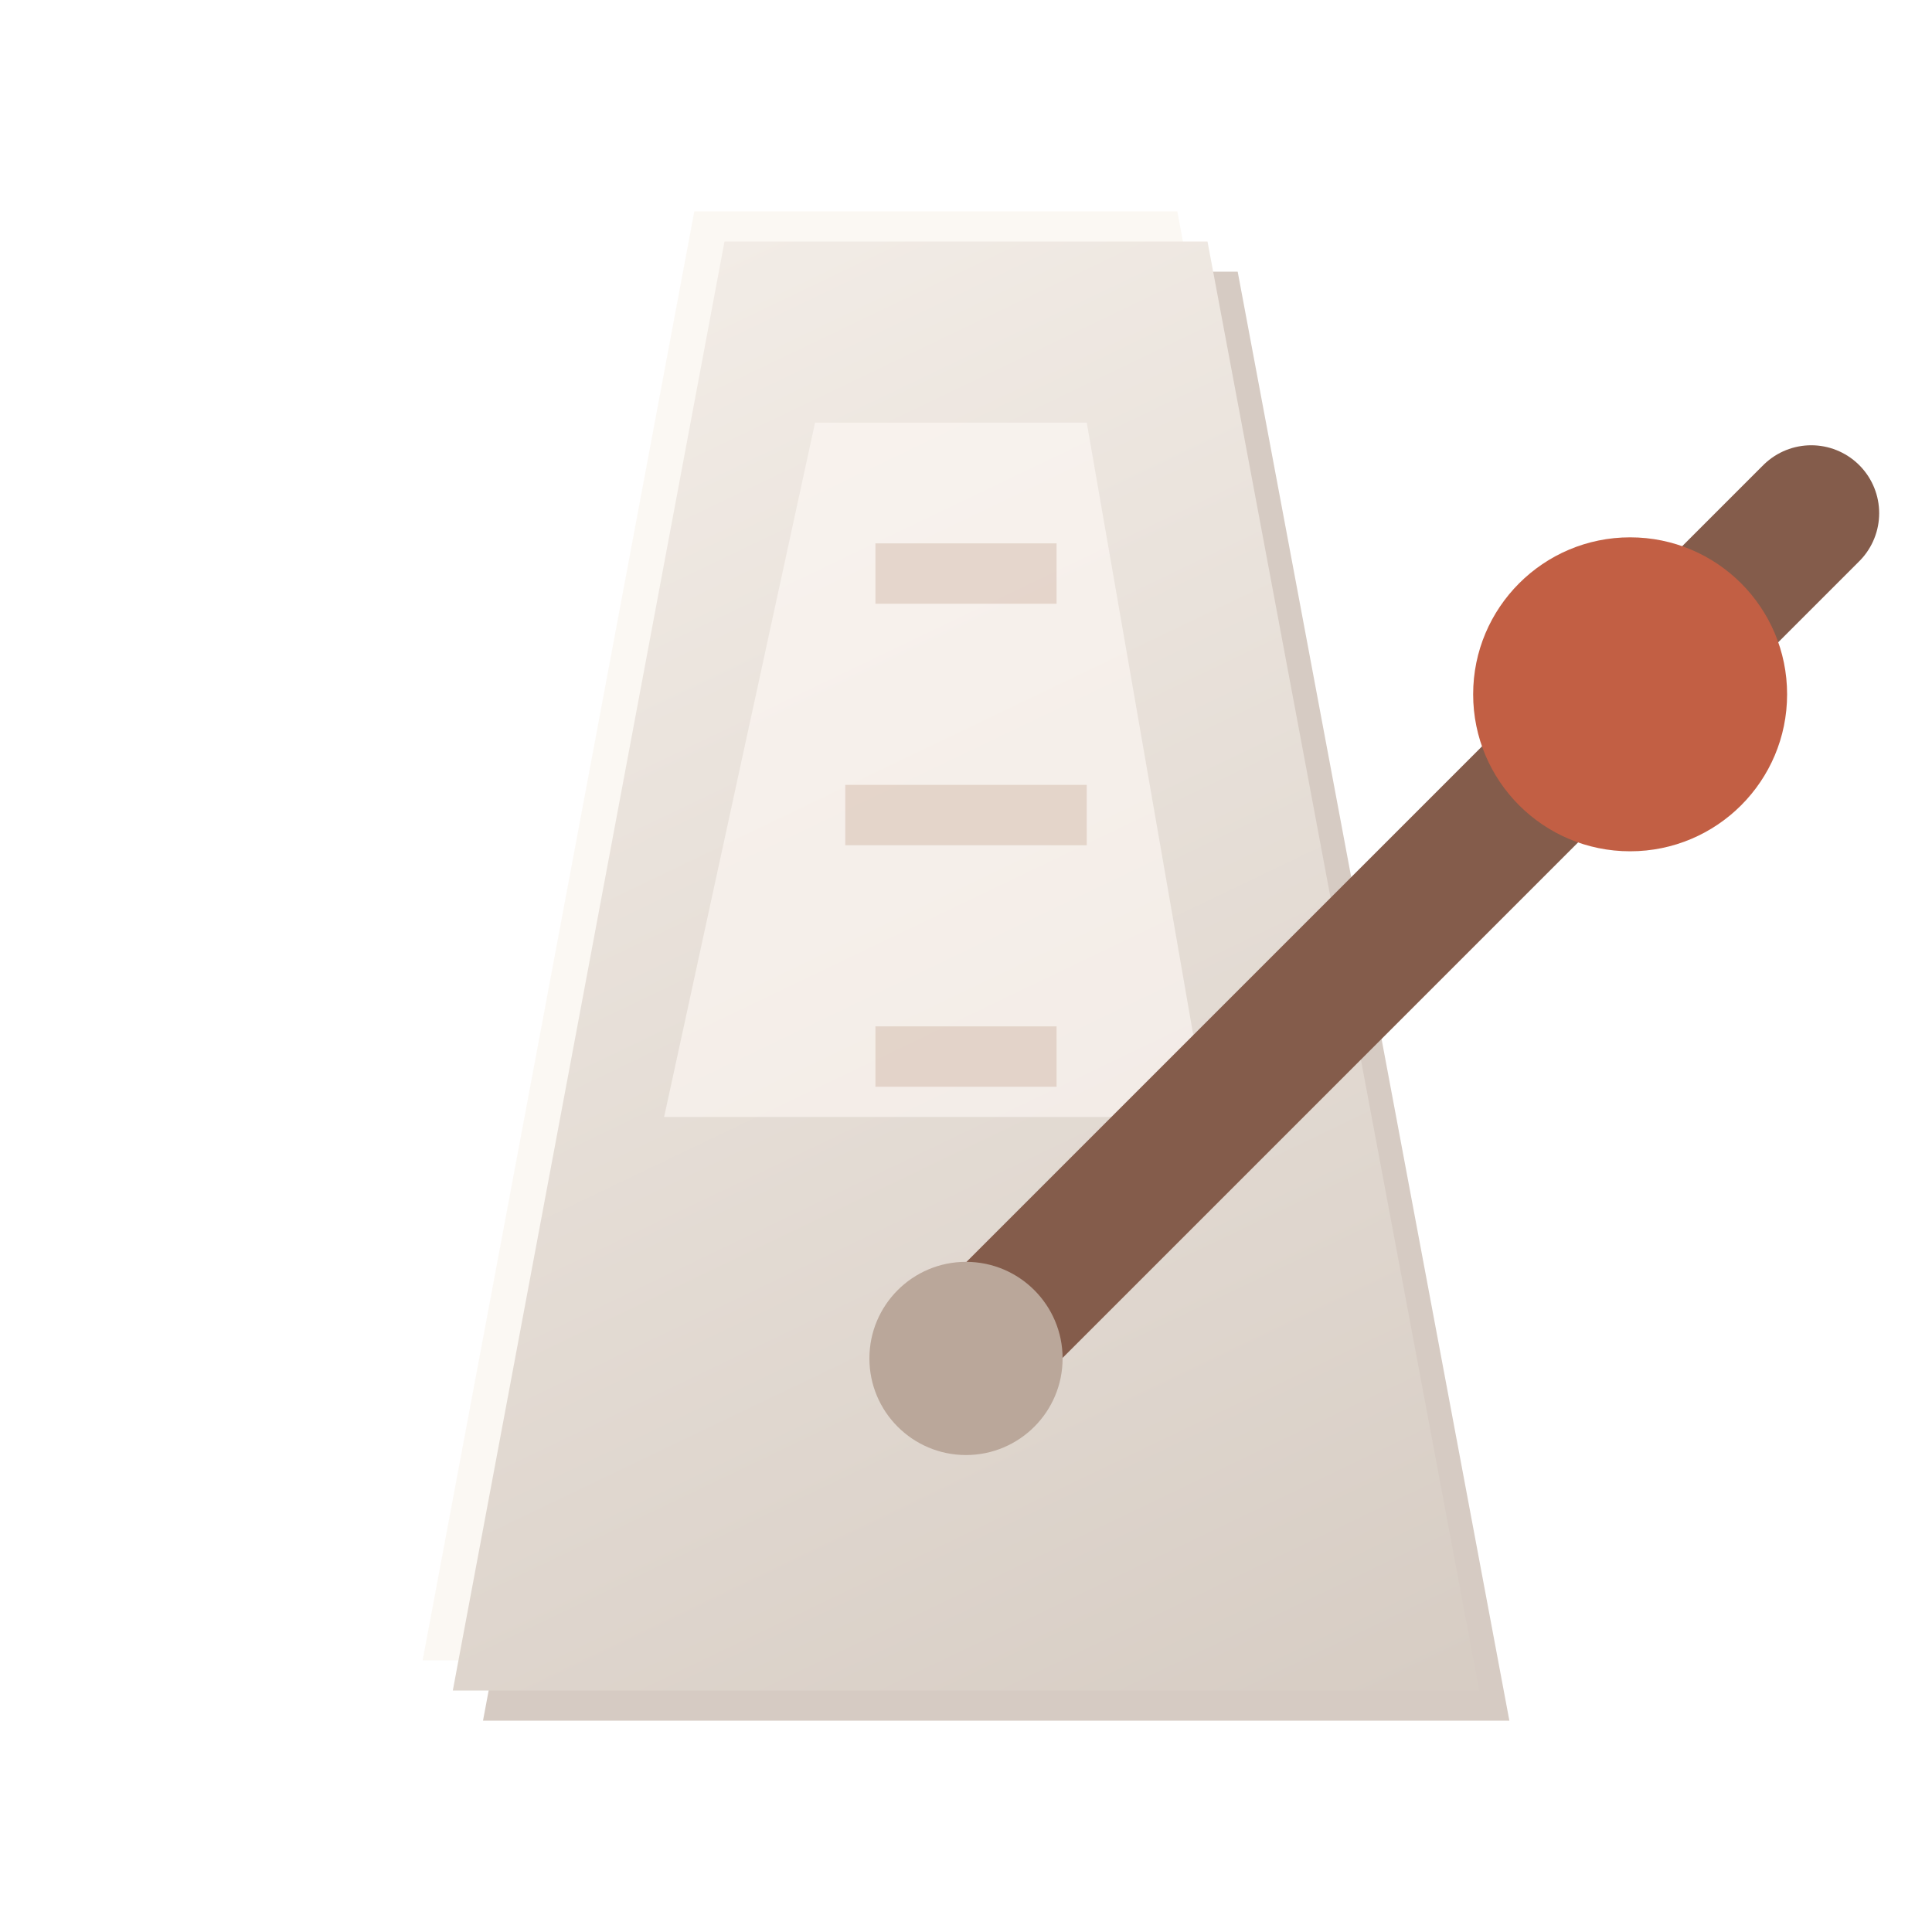
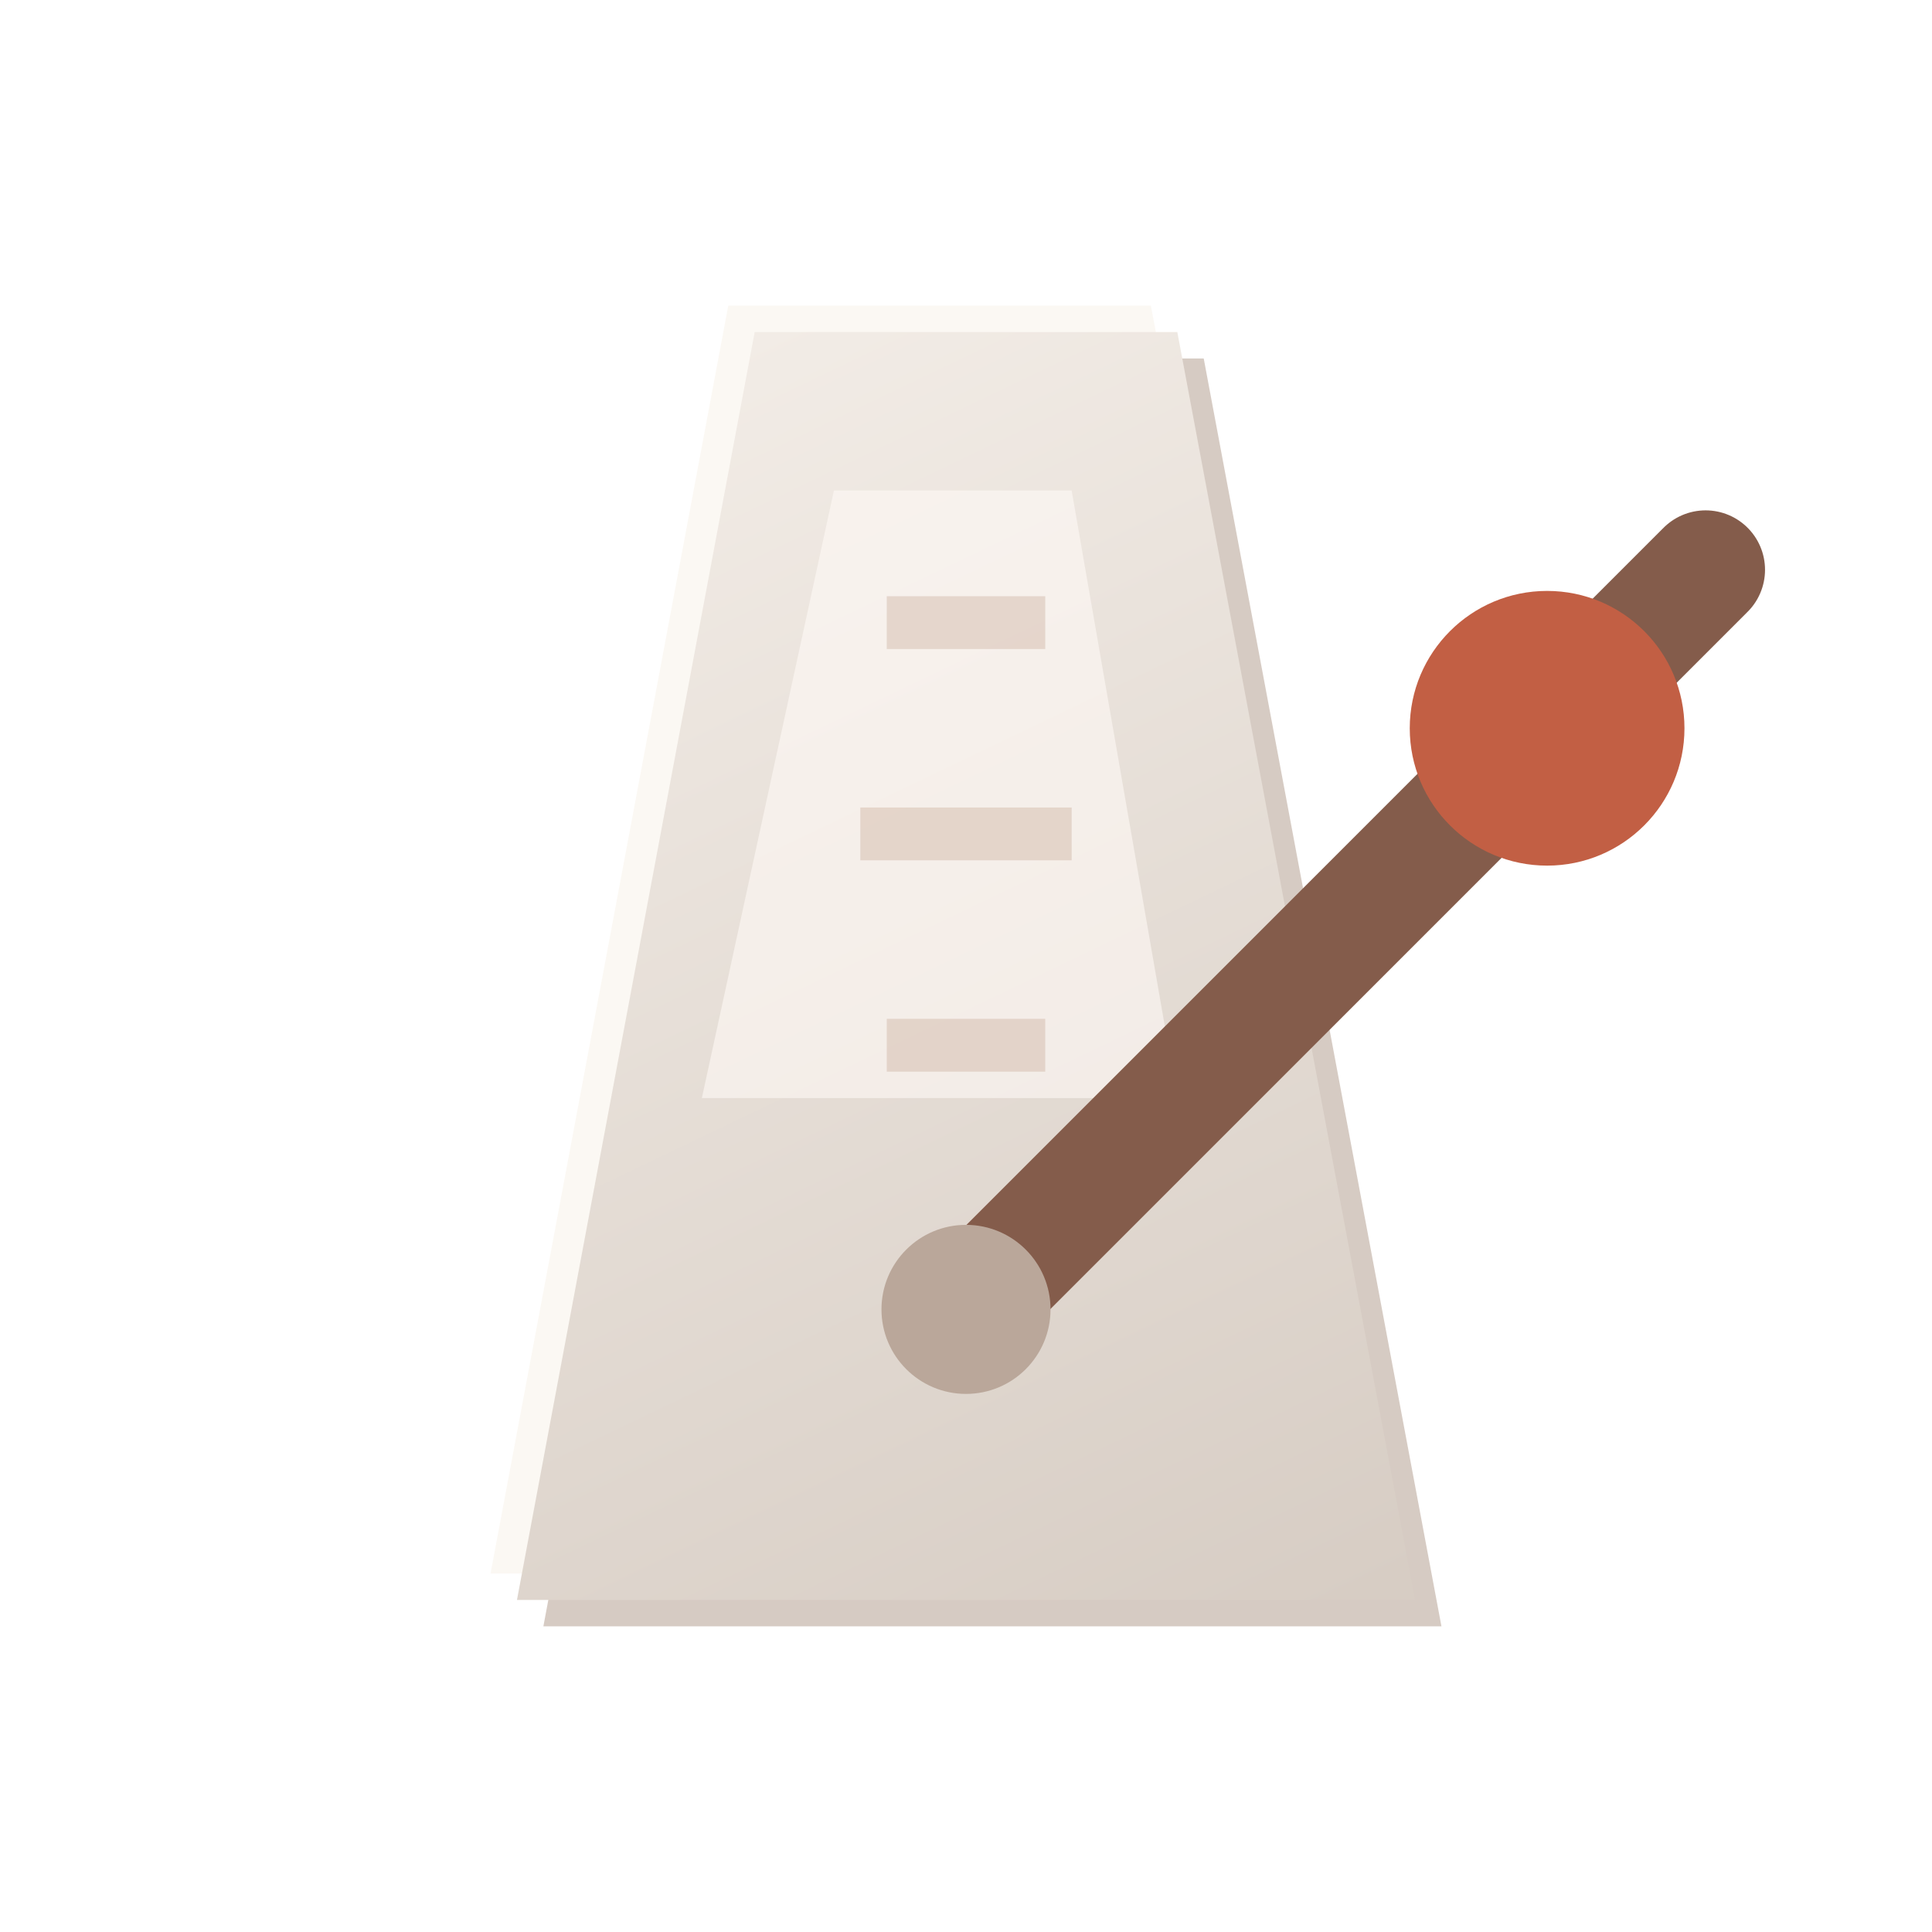
- <svg xmlns="http://www.w3.org/2000/svg" viewBox="0 0 64 64">
+ <svg xmlns="http://www.w3.org/2000/svg" viewBox="0 0 128 128">
  <defs>
-     <linearGradient id="a" x1="24" x2="47" y1="8" y2="56" gradientUnits="userSpaceOnUse">
+     <linearGradient id="a" x1="50" x2="90.25" y1="22" y2="106" gradientUnits="userSpaceOnUse">
      <stop stop-color="#f2ece6" />
      <stop offset="1" stop-color="#d7cdc4" />
    </linearGradient>
  </defs>
-   <path fill="#c7b8ac" fill-opacity=".72" d="M25 9H41L50 57H16Z" />
-   <path fill="#fbf7f2" fill-opacity=".92" d="M23 7H39L48 55H14Z" />
-   <path fill="url(#a)" d="M24 8H40L49 56H15Z" />
-   <path fill="#fffaf6" fill-opacity=".58" d="M27 14h9l4 23H22z" />
-   <path fill="#bb977f" fill-opacity=".3" d="M29 18h6v2h-6zm-1 8h8v2h-8zm1 8h6v2h-6z" />
-   <path stroke="#845c4b" stroke-linecap="round" stroke-width="4.5" d="M32 45 60 17" />
-   <circle cx="32" cy="45" r="3.2" fill="#baa79a" />
-   <circle cx="54" cy="23" r="5.2" fill="#c25f44" />
+   <path fill="#c7b8ac" fill-opacity=".72" d="M 51.75 23.75 H 79.75 L 95.5 107.75 H 36 Z" />
+   <path fill="#fbf7f2" fill-opacity=".92" d="M 48.25 20.25 H 76.25 L 92 104.25 H 32.5 Z" />
+   <path fill="url(#a)" d="M 50 22 H 78 L 93.75 106 H 34.25 Z" />
+   <path fill="#fffaf6" fill-opacity=".58" d="M 55.25 32.5 h 15.75 l 7 40.25 H 46.5 z" />
+   <path fill="#bb977f" fill-opacity=".3" d="M 58.75 39.5 h 10.5 v 3.5 h -10.5 z m -1.75 14 h 14 v 3.5 h -14 z m 1.75 14 h 10.5 v 3.5 h -10.5 z" />
+   <path stroke="#845c4b" stroke-linecap="round" stroke-width="7.875" d="M 64 86.75 113 37.75" />
+   <circle cx="64" cy="86.75" r="5.6" fill="#baa79a" />
+   <circle cx="102.5" cy="48.25" r="9.1" fill="#c25f44" />
</svg>
